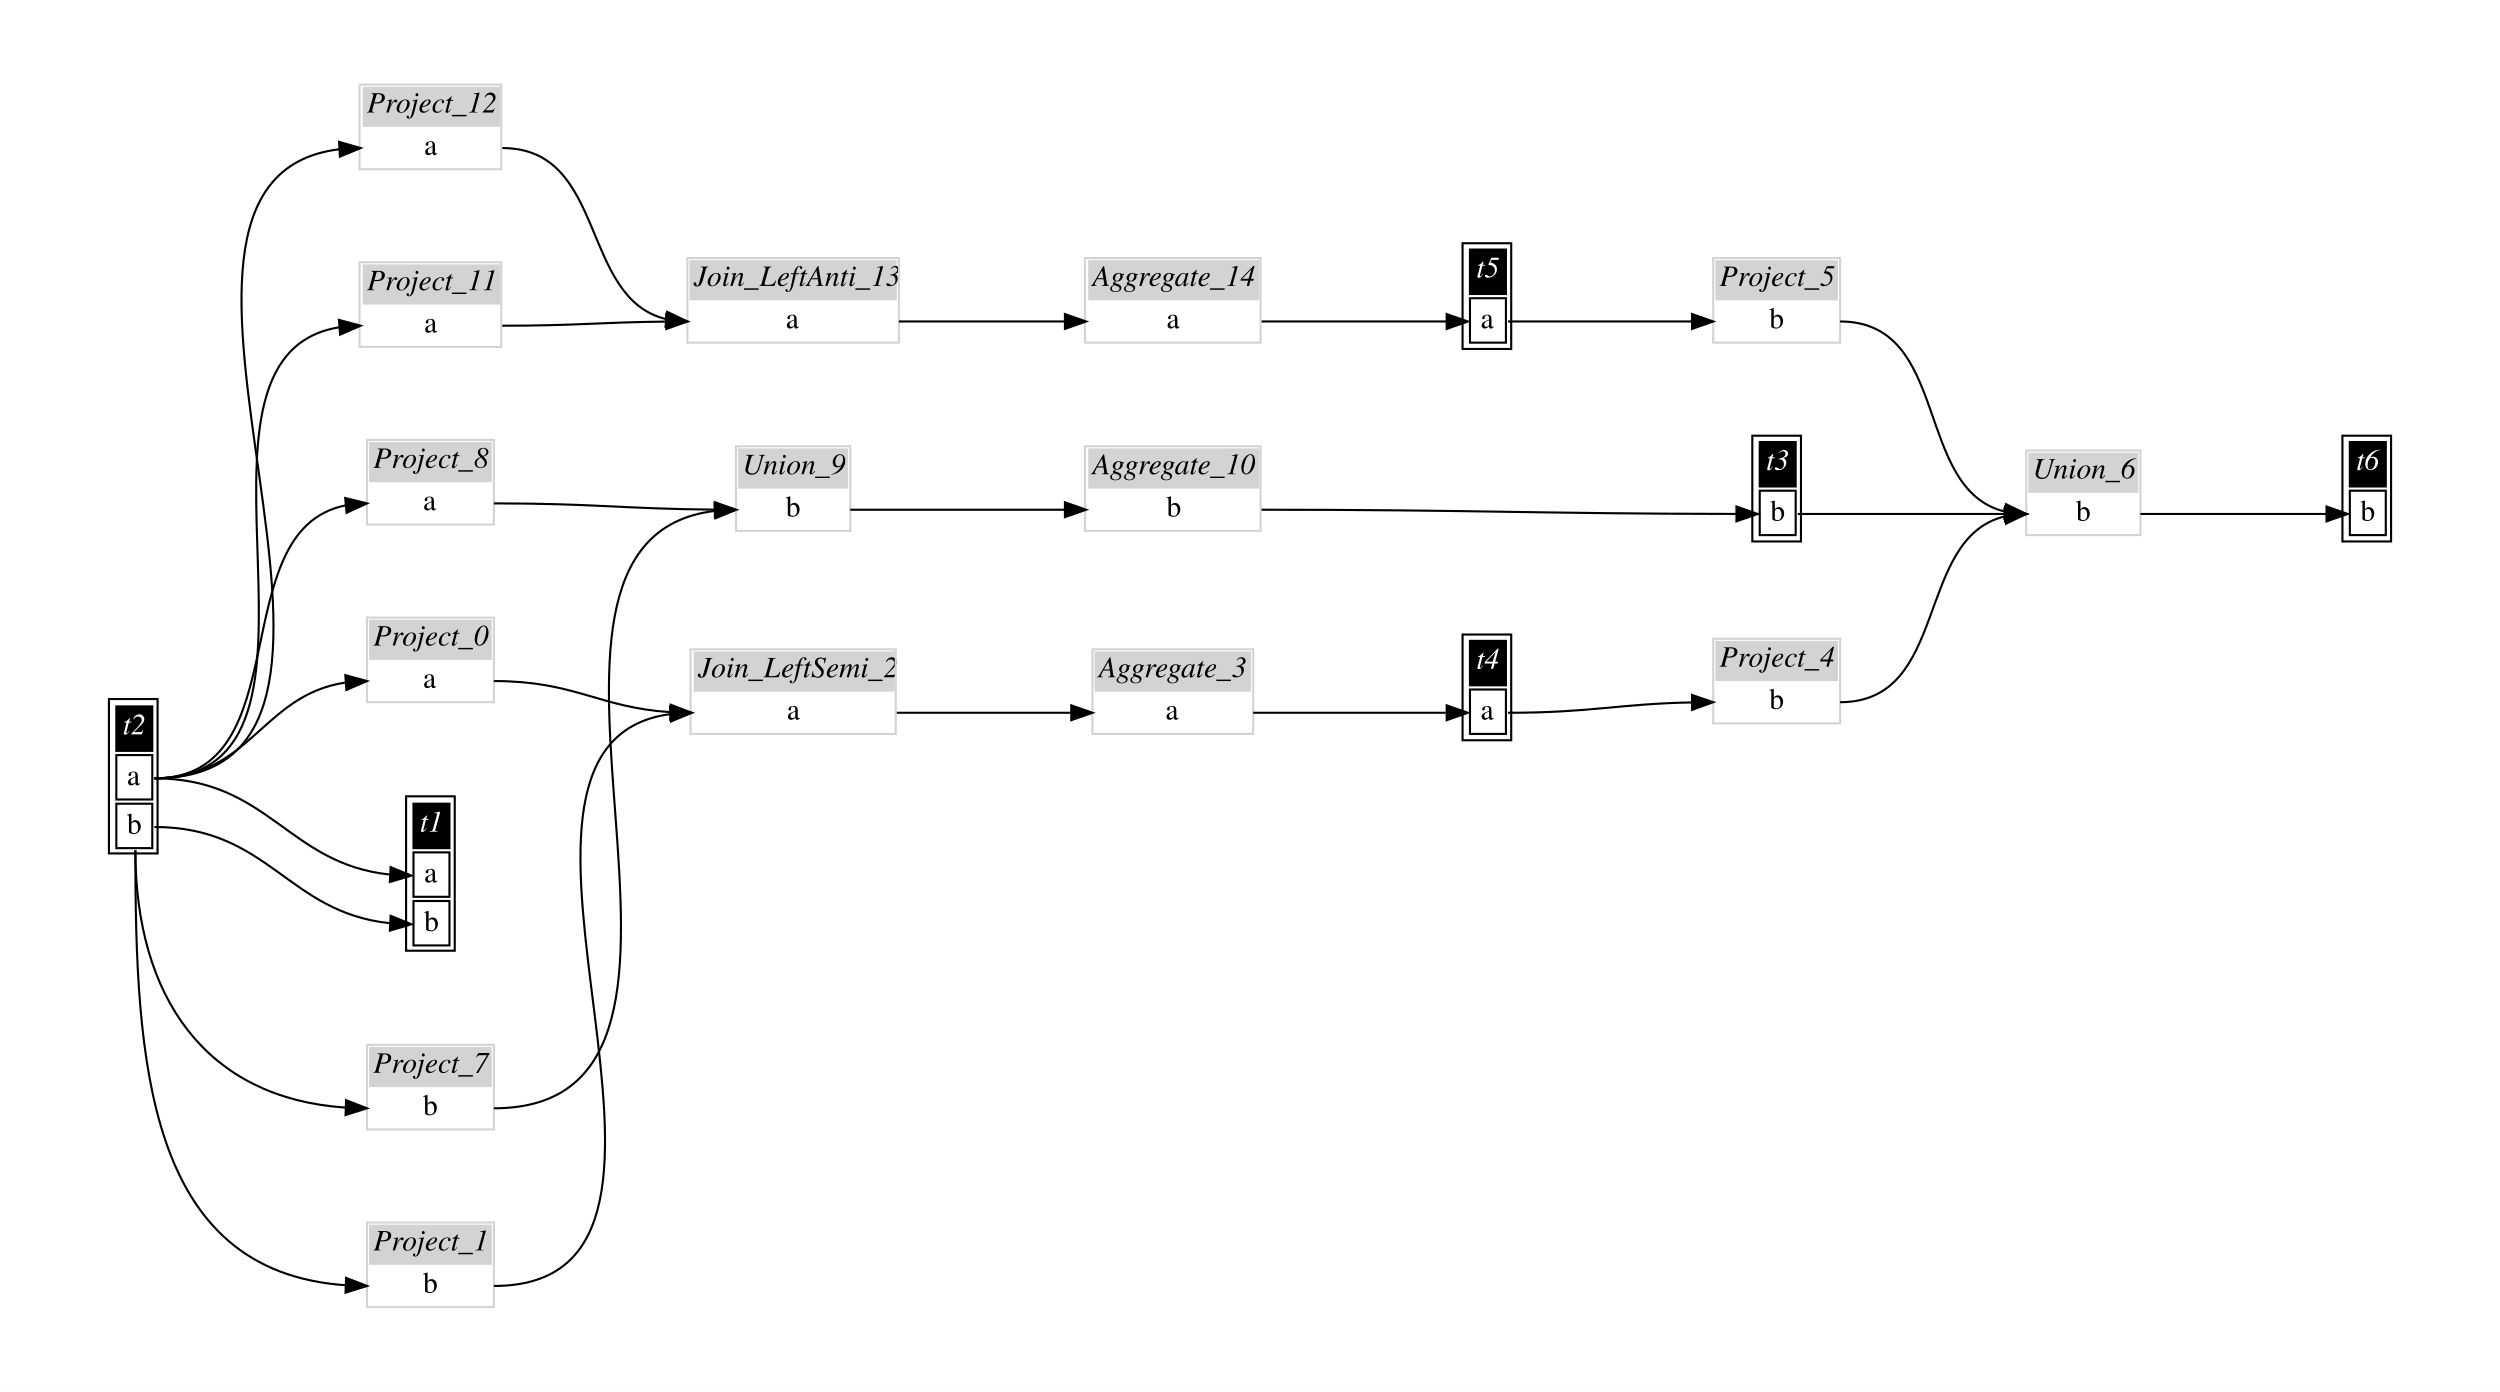
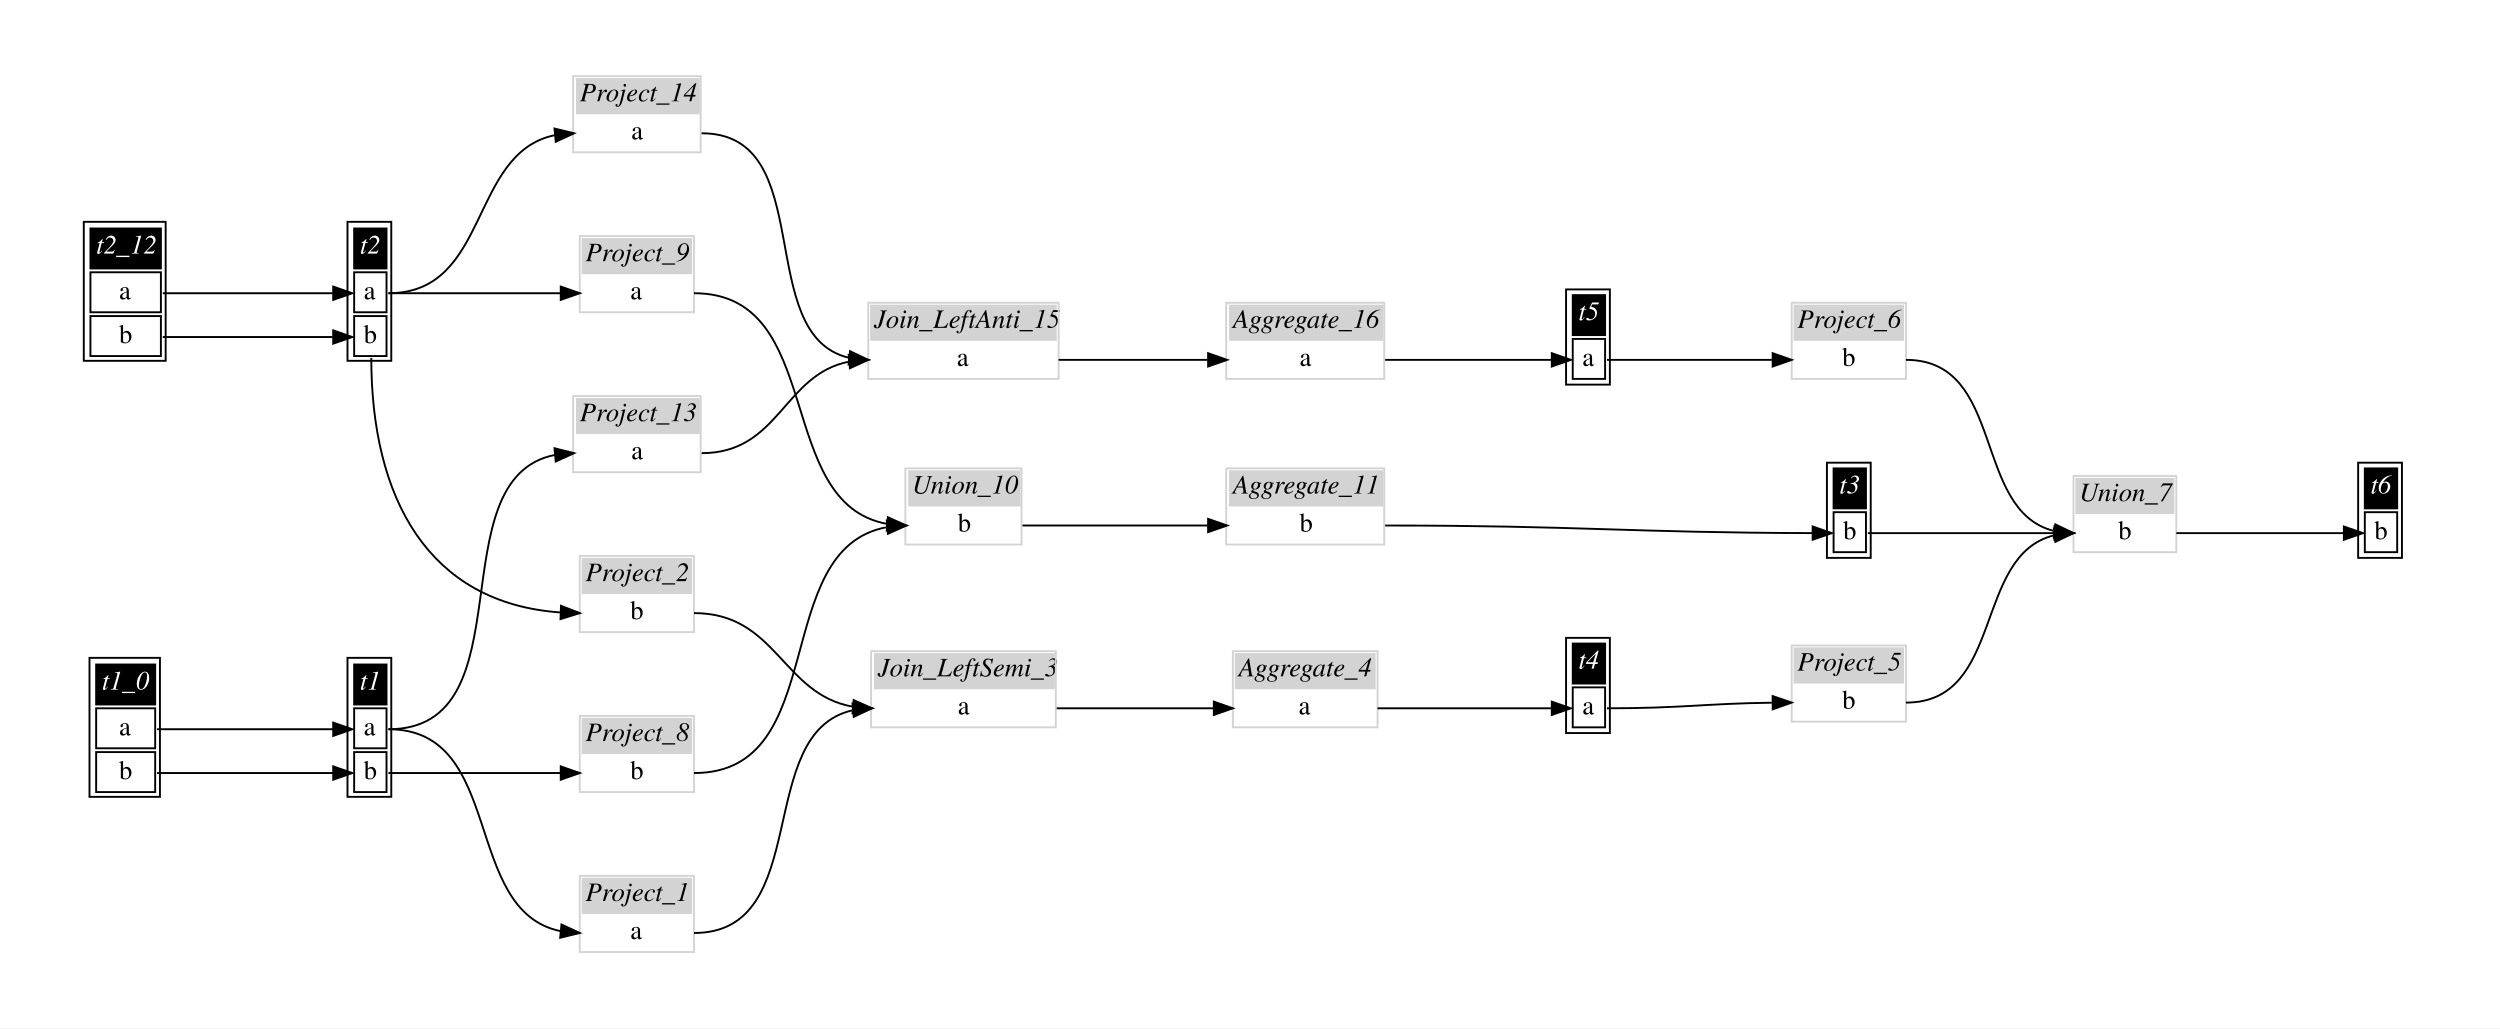
- <svg xmlns="http://www.w3.org/2000/svg" width="1182pt" height="658pt" viewBox="0.00 0.00 1182.00 658.00">
-   <g id="graph0" class="graph" transform="scale(1 1) rotate(0) translate(36 622)">
-     <polygon fill="white" stroke="transparent" points="-36,36 -36,-622 1146,-622 1146,36 -36,36" />
+ <svg xmlns="http://www.w3.org/2000/svg" width="1313pt" height="540pt" viewBox="0.00 0.00 1313.00 540.00">
+   <g id="graph0" class="graph" transform="scale(1 1) rotate(0) translate(36 504)">
+     <polygon fill="white" stroke="transparent" points="-36,36 -36,-504 1277,-504 1277,36 -36,36" />
    <g id="node1" class="node">
-       <polygon fill="lightgray" stroke="transparent" points="478.5,-391 478.5,-410 559.5,-410 559.5,-391 478.5,-391" />
-       <text text-anchor="start" x="480.5" y="-397.8" font-family="Times,serif" font-style="italic" font-size="14.00">Aggregate_10</text>
-       <text text-anchor="start" x="515.5" y="-377.8" font-family="Times,serif" font-size="14.00">b</text>
-       <polygon fill="none" stroke="lightgray" points="477,-371 477,-411 560,-411 560,-371 477,-371" />
+       <polygon fill="lightgray" stroke="transparent" points="609.5,-238 609.5,-257 690.5,-257 690.5,-238 609.5,-238" />
+       <text text-anchor="start" x="611.5" y="-244.8" font-family="Times,serif" font-style="italic" font-size="14.00">Aggregate_11</text>
+       <text text-anchor="start" x="646.5" y="-224.8" font-family="Times,serif" font-size="14.00">b</text>
+       <polygon fill="none" stroke="lightgray" points="608,-218 608,-258 691,-258 691,-218 608,-218" />
+     </g>
+     <g id="node20" class="node">
+       <polygon fill="black" stroke="transparent" points="927,-237 927,-258 944,-258 944,-237 927,-237" />
+       <polygon fill="none" stroke="black" points="927,-237 927,-258 944,-258 944,-237 927,-237" />
+       <text text-anchor="start" x="930" y="-244.8" font-family="Times,serif" font-style="italic" font-size="14.00" fill="white">t3</text>
+       <polygon fill="none" stroke="black" points="927,-214 927,-235 944,-235 944,-214 927,-214" />
+       <text text-anchor="start" x="932" y="-220.8" font-family="Times,serif" font-size="14.00">b</text>
+       <polygon fill="none" stroke="black" points="923.5,-211 923.5,-261 946.5,-261 946.5,-211 923.5,-211" />
+     </g>
+     <g id="edge1" class="edge">
+       <path fill="none" stroke="black" d="M691.5,-228C792.28,-228 819.95,-224.26 915.87,-224.01" />
+       <polygon fill="black" stroke="black" points="916,-227.51 926,-224 916,-220.51 916,-227.51" />
+     </g>
+     <g id="node2" class="node">
+       <polygon fill="lightgray" stroke="transparent" points="609.5,-325 609.5,-344 690.5,-344 690.5,-325 609.5,-325" />
+       <text text-anchor="start" x="611.5" y="-331.8" font-family="Times,serif" font-style="italic" font-size="14.00">Aggregate_16</text>
+       <text text-anchor="start" x="646.5" y="-311.8" font-family="Times,serif" font-size="14.00">a</text>
+       <polygon fill="none" stroke="lightgray" points="608,-305 608,-345 691,-345 691,-305 608,-305" />
+     </g>
+     <g id="node22" class="node">
+       <polygon fill="black" stroke="transparent" points="790,-328 790,-349 807,-349 807,-328 790,-328" />
+       <polygon fill="none" stroke="black" points="790,-328 790,-349 807,-349 807,-328 790,-328" />
+       <text text-anchor="start" x="793" y="-335.8" font-family="Times,serif" font-style="italic" font-size="14.00" fill="white">t5</text>
+       <polygon fill="none" stroke="black" points="790,-305 790,-326 807,-326 807,-305 790,-305" />
+       <text text-anchor="start" x="795" y="-311.8" font-family="Times,serif" font-size="14.00">a</text>
+       <polygon fill="none" stroke="black" points="786.5,-302 786.5,-352 809.5,-352 809.5,-302 786.5,-302" />
+     </g>
+     <g id="edge2" class="edge">
+       <path fill="none" stroke="black" d="M691.5,-315C731.28,-315 743.67,-315 778.96,-315" />
+       <polygon fill="black" stroke="black" points="779,-318.5 789,-315 779,-311.5 779,-318.5" />
+     </g>
+     <g id="node3" class="node">
+       <polygon fill="lightgray" stroke="transparent" points="612.5,-142 612.5,-161 686.5,-161 686.5,-142 612.5,-142" />
+       <text text-anchor="start" x="614.5" y="-148.8" font-family="Times,serif" font-style="italic" font-size="14.00">Aggregate_4</text>
+       <text text-anchor="start" x="646" y="-128.8" font-family="Times,serif" font-size="14.00">a</text>
+       <polygon fill="none" stroke="lightgray" points="611.5,-122 611.5,-162 687.5,-162 687.5,-122 611.5,-122" />
+     </g>
+     <g id="node21" class="node">
+       <polygon fill="black" stroke="transparent" points="790,-145 790,-166 807,-166 807,-145 790,-145" />
+       <polygon fill="none" stroke="black" points="790,-145 790,-166 807,-166 807,-145 790,-145" />
+       <text text-anchor="start" x="793" y="-152.8" font-family="Times,serif" font-style="italic" font-size="14.00" fill="white">t4</text>
+       <polygon fill="none" stroke="black" points="790,-122 790,-143 807,-143 807,-122 790,-122" />
+       <text text-anchor="start" x="795" y="-128.8" font-family="Times,serif" font-size="14.00">a</text>
+       <polygon fill="none" stroke="black" points="786.5,-119 786.5,-169 809.5,-169 809.5,-119 786.5,-119" />
+     </g>
+     <g id="edge3" class="edge">
+       <path fill="none" stroke="black" d="M687.5,-132C728.91,-132 741.81,-132 778.54,-132" />
+       <polygon fill="black" stroke="black" points="779,-135.5 789,-132 779,-128.5 779,-135.5" />
+     </g>
+     <g id="node4" class="node">
+       <polygon fill="lightgray" stroke="transparent" points="421,-325 421,-344 519,-344 519,-325 421,-325" />
+       <text text-anchor="start" x="423" y="-331.8" font-family="Times,serif" font-style="italic" font-size="14.00">Join_LeftAnti_15</text>
+       <text text-anchor="start" x="466.5" y="-311.8" font-family="Times,serif" font-size="14.00">a</text>
+       <polygon fill="none" stroke="lightgray" points="420,-305 420,-345 520,-345 520,-305 420,-305" />
+     </g>
+     <g id="edge4" class="edge">
+       <path fill="none" stroke="black" d="M520,-315C555.65,-315 567.06,-315 598.17,-315" />
+       <polygon fill="black" stroke="black" points="598.5,-318.5 608.5,-315 598.5,-311.5 598.5,-318.5" />
+     </g>
+     <g id="node5" class="node">
+       <polygon fill="lightgray" stroke="transparent" points="423,-142 423,-161 518,-161 518,-142 423,-142" />
+       <text text-anchor="start" x="425" y="-148.8" font-family="Times,serif" font-style="italic" font-size="14.00">Join_LeftSemi_3</text>
+       <text text-anchor="start" x="467" y="-128.8" font-family="Times,serif" font-size="14.00">a</text>
+       <polygon fill="none" stroke="lightgray" points="421.5,-122 421.5,-162 518.5,-162 518.5,-122 421.5,-122" />
+     </g>
+     <g id="edge5" class="edge">
+       <path fill="none" stroke="black" d="M519,-132C556.42,-132 568.29,-132 601.12,-132" />
+       <polygon fill="black" stroke="black" points="601.5,-135.5 611.5,-132 601.5,-128.5 601.5,-135.5" />
+     </g>
+     <g id="node6" class="node">
+       <polygon fill="lightgray" stroke="transparent" points="269.5,-24 269.5,-43 327.5,-43 327.5,-24 269.5,-24" />
+       <text text-anchor="start" x="271.5" y="-30.8" font-family="Times,serif" font-style="italic" font-size="14.00">Project_1</text>
+       <text text-anchor="start" x="295" y="-10.8" font-family="Times,serif" font-size="14.00">a</text>
+       <polygon fill="none" stroke="lightgray" points="268.5,-4 268.5,-44 328.5,-44 328.5,-4 268.5,-4" />
+     </g>
+     <g id="edge6" class="edge">
+       <path fill="none" stroke="black" d="M328.5,-14C391.75,-14 359.18,-119.45 411.95,-130.98" />
+       <polygon fill="black" stroke="black" points="411.7,-134.47 422,-132 412.4,-127.51 411.7,-134.47" />
+     </g>
+     <g id="node7" class="node">
+       <polygon fill="lightgray" stroke="transparent" points="266.5,-276 266.5,-295 331.5,-295 331.5,-276 266.5,-276" />
+       <text text-anchor="start" x="268.5" y="-282.8" font-family="Times,serif" font-style="italic" font-size="14.00">Project_13</text>
+       <text text-anchor="start" x="295.5" y="-262.8" font-family="Times,serif" font-size="14.00">a</text>
+       <polygon fill="none" stroke="lightgray" points="265,-256 265,-296 332,-296 332,-256 265,-256" />
+     </g>
+     <g id="edge7" class="edge">
+       <path fill="none" stroke="black" d="M332.5,-266C373.42,-266 375.39,-307.29 409.91,-314.06" />
+       <polygon fill="black" stroke="black" points="409.72,-317.56 420,-315 410.37,-310.59 409.72,-317.56" />
+     </g>
+     <g id="node8" class="node">
+       <polygon fill="lightgray" stroke="transparent" points="266.5,-444 266.5,-463 331.5,-463 331.5,-444 266.5,-444" />
+       <text text-anchor="start" x="268.5" y="-450.8" font-family="Times,serif" font-style="italic" font-size="14.00">Project_14</text>
+       <text text-anchor="start" x="295.5" y="-430.8" font-family="Times,serif" font-size="14.00">a</text>
+       <polygon fill="none" stroke="lightgray" points="265,-424 265,-464 332,-464 332,-424 265,-424" />
+     </g>
+     <g id="edge8" class="edge">
+       <path fill="none" stroke="black" d="M332.5,-434C394.43,-434 358.96,-328.1 409.86,-316.1" />
+       <polygon fill="black" stroke="black" points="410.44,-319.56 420,-315 409.68,-312.6 410.44,-319.56" />
+     </g>
+     <g id="node9" class="node">
+       <polygon fill="lightgray" stroke="transparent" points="269.5,-192 269.5,-211 327.5,-211 327.5,-192 269.5,-192" />
+       <text text-anchor="start" x="271.5" y="-198.8" font-family="Times,serif" font-style="italic" font-size="14.00">Project_2</text>
+       <text text-anchor="start" x="295" y="-178.8" font-family="Times,serif" font-size="14.00">b</text>
+       <polygon fill="none" stroke="lightgray" points="268.5,-172 268.5,-212 328.5,-212 328.5,-172 268.5,-172" />
+     </g>
+     <g id="edge9" class="edge">
+       <path fill="none" stroke="black" d="M328.5,-182C371.94,-182 374.7,-139.51 411.79,-132.87" />
+       <polygon fill="black" stroke="black" points="412.33,-136.33 422,-132 411.74,-129.36 412.33,-136.33" />
+     </g>
+     <g id="node10" class="node">
+       <polygon fill="lightgray" stroke="transparent" points="906,-145 906,-164 964,-164 964,-145 906,-145" />
+       <text text-anchor="start" x="908" y="-151.8" font-family="Times,serif" font-style="italic" font-size="14.00">Project_5</text>
+       <text text-anchor="start" x="931.5" y="-131.8" font-family="Times,serif" font-size="14.00">b</text>
+       <polygon fill="none" stroke="lightgray" points="905,-125 905,-165 965,-165 965,-125 905,-125" />
+     </g>
+     <g id="node15" class="node">
+       <polygon fill="lightgray" stroke="transparent" points="1054,-234 1054,-253 1106,-253 1106,-234 1054,-234" />
+       <text text-anchor="start" x="1056" y="-240.8" font-family="Times,serif" font-style="italic" font-size="14.00">Union_7</text>
+       <text text-anchor="start" x="1076.5" y="-220.8" font-family="Times,serif" font-size="14.00">b</text>
+       <polygon fill="none" stroke="lightgray" points="1053,-214 1053,-254 1107,-254 1107,-214 1053,-214" />
+     </g>
+     <g id="edge10" class="edge">
+       <path fill="none" stroke="black" d="M965,-135C1016.93,-135 1000.11,-212.57 1042.92,-222.87" />
+       <polygon fill="black" stroke="black" points="1042.67,-226.37 1053,-224 1043.45,-219.41 1042.67,-226.37" />
+     </g>
+     <g id="node11" class="node">
+       <polygon fill="lightgray" stroke="transparent" points="906,-325 906,-344 964,-344 964,-325 906,-325" />
+       <text text-anchor="start" x="908" y="-331.8" font-family="Times,serif" font-style="italic" font-size="14.00">Project_6</text>
+       <text text-anchor="start" x="931.5" y="-311.8" font-family="Times,serif" font-size="14.00">b</text>
+       <polygon fill="none" stroke="lightgray" points="905,-305 905,-345 965,-345 965,-305 905,-305" />
+     </g>
+     <g id="edge11" class="edge">
+       <path fill="none" stroke="black" d="M965,-315C1017.53,-315 999.64,-235.68 1042.81,-225.15" />
+       <polygon fill="black" stroke="black" points="1043.46,-228.6 1053,-224 1042.67,-221.64 1043.46,-228.6" />
+     </g>
+     <g id="node12" class="node">
+       <polygon fill="lightgray" stroke="transparent" points="269.5,-108 269.5,-127 327.5,-127 327.5,-108 269.5,-108" />
+       <text text-anchor="start" x="271.5" y="-114.8" font-family="Times,serif" font-style="italic" font-size="14.00">Project_8</text>
+       <text text-anchor="start" x="295" y="-94.8" font-family="Times,serif" font-size="14.00">b</text>
+       <polygon fill="none" stroke="lightgray" points="268.5,-88 268.5,-128 328.5,-128 328.5,-88 268.5,-88" />
+     </g>
+     <g id="node14" class="node">
+       <polygon fill="lightgray" stroke="transparent" points="441,-238 441,-257 500,-257 500,-238 441,-238" />
+       <text text-anchor="start" x="443" y="-244.8" font-family="Times,serif" font-style="italic" font-size="14.00">Union_10</text>
+       <text text-anchor="start" x="467" y="-224.8" font-family="Times,serif" font-size="14.00">b</text>
+       <polygon fill="none" stroke="lightgray" points="439.5,-218 439.5,-258 500.5,-258 500.5,-218 439.5,-218" />
+     </g>
+     <g id="edge12" class="edge">
+       <path fill="none" stroke="black" d="M328.5,-98C400.9,-98 367.58,-215.61 429.66,-227.1" />
+       <polygon fill="black" stroke="black" points="429.73,-230.62 440,-228 430.34,-223.65 429.73,-230.62" />
+     </g>
+     <g id="node13" class="node">
+       <polygon fill="lightgray" stroke="transparent" points="269.5,-360 269.5,-379 327.5,-379 327.5,-360 269.5,-360" />
+       <text text-anchor="start" x="271.5" y="-366.8" font-family="Times,serif" font-style="italic" font-size="14.00">Project_9</text>
+       <text text-anchor="start" x="295" y="-346.8" font-family="Times,serif" font-size="14.00">a</text>
+       <polygon fill="none" stroke="lightgray" points="268.5,-340 268.5,-380 328.5,-380 328.5,-340 268.5,-340" />
+     </g>
+     <g id="edge13" class="edge">
+       <path fill="none" stroke="black" d="M328.5,-350C398.37,-350 369.74,-239.62 429.99,-228.84" />
+       <polygon fill="black" stroke="black" points="430.33,-232.33 440,-228 429.74,-225.35 430.33,-232.33" />
+     </g>
+     <g id="edge14" class="edge">
+       <path fill="none" stroke="black" d="M501,-228C545.23,-228 558.75,-228 598.42,-228" />
+       <polygon fill="black" stroke="black" points="598.5,-231.5 608.5,-228 598.5,-224.5 598.5,-231.5" />
+     </g>
+     <g id="node23" class="node">
+       <polygon fill="black" stroke="transparent" points="1206,-237 1206,-258 1223,-258 1223,-237 1206,-237" />
+       <polygon fill="none" stroke="black" points="1206,-237 1206,-258 1223,-258 1223,-237 1206,-237" />
+       <text text-anchor="start" x="1209" y="-244.8" font-family="Times,serif" font-style="italic" font-size="14.00" fill="white">t6</text>
+       <polygon fill="none" stroke="black" points="1206,-214 1206,-235 1223,-235 1223,-214 1206,-214" />
+       <text text-anchor="start" x="1211" y="-220.8" font-family="Times,serif" font-size="14.00">b</text>
+       <polygon fill="none" stroke="black" points="1202.5,-211 1202.5,-261 1225.5,-261 1225.5,-211 1202.5,-211" />
+     </g>
+     <g id="edge15" class="edge">
+       <path fill="none" stroke="black" d="M1107,-224C1146.98,-224 1159.44,-224 1194.9,-224" />
+       <polygon fill="black" stroke="black" points="1195,-227.5 1205,-224 1195,-220.5 1195,-227.5" />
+     </g>
+     <g id="node16" class="node">
+       <polygon fill="black" stroke="transparent" points="150,-134 150,-155 167,-155 167,-134 150,-134" />
+       <polygon fill="none" stroke="black" points="150,-134 150,-155 167,-155 167,-134 150,-134" />
+       <text text-anchor="start" x="153" y="-141.8" font-family="Times,serif" font-style="italic" font-size="14.00" fill="white">t1</text>
+       <polygon fill="none" stroke="black" points="150,-111 150,-132 167,-132 167,-111 150,-111" />
+       <text text-anchor="start" x="155" y="-117.8" font-family="Times,serif" font-size="14.00">a</text>
+       <polygon fill="none" stroke="black" points="150,-88 150,-109 167,-109 167,-88 150,-88" />
+       <text text-anchor="start" x="155" y="-94.8" font-family="Times,serif" font-size="14.00">b</text>
+       <polygon fill="none" stroke="black" points="146.5,-85.5 146.5,-158.5 169.5,-158.5 169.5,-85.5 146.5,-85.5" />
+     </g>
+     <g id="edge16" class="edge">
+       <path fill="none" stroke="black" d="M168,-121C229.55,-121 206.35,-25.78 258.3,-14.99" />
+       <polygon fill="black" stroke="black" points="258.89,-18.45 268.5,-14 258.21,-11.48 258.89,-18.45" />
+     </g>
+     <g id="edge17" class="edge">
+       <path fill="none" stroke="black" d="M168,-121C242.02,-121 192.96,-252.72 255.44,-265.07" />
+       <polygon fill="black" stroke="black" points="255.22,-268.57 265.5,-266 255.86,-261.6 255.22,-268.57" />
+     </g>
+     <g id="edge18" class="edge">
+       <path fill="none" stroke="black" d="M168,-98C209,-98 221.78,-98 258.15,-98" />
+       <polygon fill="black" stroke="black" points="258.5,-101.5 268.5,-98 258.5,-94.5 258.5,-101.5" />
+     </g>
+     <g id="node17" class="node">
+       <polygon fill="black" stroke="transparent" points="14.5,-134 14.5,-155 45.5,-155 45.5,-134 14.5,-134" />
+       <polygon fill="none" stroke="black" points="14.5,-134 14.5,-155 45.5,-155 45.5,-134 14.5,-134" />
+       <text text-anchor="start" x="17.5" y="-141.8" font-family="Times,serif" font-style="italic" font-size="14.00" fill="white">t1_0</text>
+       <polygon fill="none" stroke="black" points="14.5,-111 14.5,-132 45.5,-132 45.5,-111 14.5,-111" />
+       <text text-anchor="start" x="26.5" y="-117.8" font-family="Times,serif" font-size="14.00">a</text>
+       <polygon fill="none" stroke="black" points="14.5,-88 14.5,-109 45.5,-109 45.5,-88 14.5,-88" />
+       <text text-anchor="start" x="26.5" y="-94.8" font-family="Times,serif" font-size="14.00">b</text>
+       <polygon fill="none" stroke="black" points="11,-85.5 11,-158.5 48,-158.5 48,-85.5 11,-85.5" />
+     </g>
+     <g id="edge19" class="edge">
+       <path fill="none" stroke="black" d="M46.5,-121C88.5,-121 101.46,-121 138.92,-121" />
+       <polygon fill="black" stroke="black" points="139,-124.5 149,-121 139,-117.5 139,-124.5" />
+     </g>
+     <g id="edge20" class="edge">
+       <path fill="none" stroke="black" d="M46.5,-98C88.5,-98 101.46,-98 138.92,-98" />
+       <polygon fill="black" stroke="black" points="139,-101.5 149,-98 139,-94.5 139,-101.5" />
    </g>
    <g id="node18" class="node">
-       <polygon fill="black" stroke="transparent" points="796,-392 796,-413 813,-413 813,-392 796,-392" />
-       <polygon fill="none" stroke="black" points="796,-392 796,-413 813,-413 813,-392 796,-392" />
-       <text text-anchor="start" x="799" y="-399.8" font-family="Times,serif" font-style="italic" font-size="14.00" fill="white">t3</text>
-       <polygon fill="none" stroke="black" points="796,-369 796,-390 813,-390 813,-369 796,-369" />
-       <text text-anchor="start" x="801" y="-375.8" font-family="Times,serif" font-size="14.00">b</text>
-       <polygon fill="none" stroke="black" points="792.5,-366 792.5,-416 815.5,-416 815.5,-366 792.5,-366" />
-     </g>
-     <g id="edge1" class="edge">
-       <path fill="none" stroke="black" d="M560.5,-381C661.27,-381 688.96,-379.13 784.87,-379.01" />
-       <polygon fill="black" stroke="black" points="785,-382.51 795,-379 785,-375.51 785,-382.51" />
-     </g>
-     <g id="node2" class="node">
-       <polygon fill="lightgray" stroke="transparent" points="478.5,-480 478.5,-499 559.5,-499 559.5,-480 478.5,-480" />
-       <text text-anchor="start" x="480.5" y="-486.8" font-family="Times,serif" font-style="italic" font-size="14.00">Aggregate_14</text>
-       <text text-anchor="start" x="515.5" y="-466.8" font-family="Times,serif" font-size="14.00">a</text>
-       <polygon fill="none" stroke="lightgray" points="477,-460 477,-500 560,-500 560,-460 477,-460" />
-     </g>
-     <g id="node20" class="node">
-       <polygon fill="black" stroke="transparent" points="659,-483 659,-504 676,-504 676,-483 659,-483" />
-       <polygon fill="none" stroke="black" points="659,-483 659,-504 676,-504 676,-483 659,-483" />
-       <text text-anchor="start" x="662" y="-490.8" font-family="Times,serif" font-style="italic" font-size="14.00" fill="white">t5</text>
-       <polygon fill="none" stroke="black" points="659,-460 659,-481 676,-481 676,-460 659,-460" />
-       <text text-anchor="start" x="664" y="-466.8" font-family="Times,serif" font-size="14.00">a</text>
-       <polygon fill="none" stroke="black" points="655.5,-457 655.5,-507 678.5,-507 678.5,-457 655.5,-457" />
-     </g>
-     <g id="edge2" class="edge">
-       <path fill="none" stroke="black" d="M560.5,-470C600.28,-470 612.67,-470 647.96,-470" />
-       <polygon fill="black" stroke="black" points="648,-473.5 658,-470 648,-466.5 648,-473.5" />
-     </g>
-     <g id="node3" class="node">
-       <polygon fill="lightgray" stroke="transparent" points="481.5,-295 481.5,-314 555.5,-314 555.5,-295 481.5,-295" />
-       <text text-anchor="start" x="483.5" y="-301.8" font-family="Times,serif" font-style="italic" font-size="14.00">Aggregate_3</text>
-       <text text-anchor="start" x="515" y="-281.8" font-family="Times,serif" font-size="14.00">a</text>
-       <polygon fill="none" stroke="lightgray" points="480.5,-275 480.5,-315 556.5,-315 556.5,-275 480.5,-275" />
+       <polygon fill="black" stroke="transparent" points="150,-363 150,-384 167,-384 167,-363 150,-363" />
+       <polygon fill="none" stroke="black" points="150,-363 150,-384 167,-384 167,-363 150,-363" />
+       <text text-anchor="start" x="153" y="-370.8" font-family="Times,serif" font-style="italic" font-size="14.00" fill="white">t2</text>
+       <polygon fill="none" stroke="black" points="150,-340 150,-361 167,-361 167,-340 150,-340" />
+       <text text-anchor="start" x="155" y="-346.8" font-family="Times,serif" font-size="14.00">a</text>
+       <polygon fill="none" stroke="black" points="150,-317 150,-338 167,-338 167,-317 150,-317" />
+       <text text-anchor="start" x="155" y="-323.8" font-family="Times,serif" font-size="14.00">b</text>
+       <polygon fill="none" stroke="black" points="146.5,-314.5 146.5,-387.5 169.5,-387.5 169.5,-314.5 146.5,-314.5" />
+     </g>
+     <g id="edge21" class="edge">
+       <path fill="none" stroke="black" d="M168,-350C221.51,-350 210.17,-423.52 255.32,-433" />
+       <polygon fill="black" stroke="black" points="255.21,-436.5 265.5,-434 255.89,-429.54 255.21,-436.5" />
+     </g>
+     <g id="edge23" class="edge">
+       <path fill="none" stroke="black" d="M159,-316C159,-242.54 188.73,-187.17 258.4,-182.34" />
+       <polygon fill="black" stroke="black" points="258.62,-185.84 268.5,-182 258.39,-178.84 258.62,-185.84" />
+     </g>
+     <g id="edge22" class="edge">
+       <path fill="none" stroke="black" d="M168,-350C209,-350 221.78,-350 258.15,-350" />
+       <polygon fill="black" stroke="black" points="258.5,-353.5 268.5,-350 258.5,-346.5 258.5,-353.5" />
    </g>
    <g id="node19" class="node">
-       <polygon fill="black" stroke="transparent" points="659,-298 659,-319 676,-319 676,-298 659,-298" />
-       <polygon fill="none" stroke="black" points="659,-298 659,-319 676,-319 676,-298 659,-298" />
-       <text text-anchor="start" x="662" y="-305.8" font-family="Times,serif" font-style="italic" font-size="14.00" fill="white">t4</text>
-       <polygon fill="none" stroke="black" points="659,-275 659,-296 676,-296 676,-275 659,-275" />
-       <text text-anchor="start" x="664" y="-281.8" font-family="Times,serif" font-size="14.00">a</text>
-       <polygon fill="none" stroke="black" points="655.5,-272 655.5,-322 678.5,-322 678.5,-272 655.5,-272" />
-     </g>
-     <g id="edge3" class="edge">
-       <path fill="none" stroke="black" d="M556.5,-285C597.91,-285 610.81,-285 647.54,-285" />
-       <polygon fill="black" stroke="black" points="648,-288.5 658,-285 648,-281.5 648,-288.5" />
-     </g>
-     <g id="node4" class="node">
-       <polygon fill="lightgray" stroke="transparent" points="290,-480 290,-499 388,-499 388,-480 290,-480" />
-       <text text-anchor="start" x="292" y="-486.8" font-family="Times,serif" font-style="italic" font-size="14.00">Join_LeftAnti_13</text>
-       <text text-anchor="start" x="335.5" y="-466.8" font-family="Times,serif" font-size="14.00">a</text>
-       <polygon fill="none" stroke="lightgray" points="289,-460 289,-500 389,-500 389,-460 289,-460" />
-     </g>
-     <g id="edge4" class="edge">
-       <path fill="none" stroke="black" d="M389,-470C424.65,-470 436.06,-470 467.17,-470" />
-       <polygon fill="black" stroke="black" points="467.5,-473.5 477.5,-470 467.5,-466.5 467.5,-473.5" />
-     </g>
-     <g id="node5" class="node">
-       <polygon fill="lightgray" stroke="transparent" points="292,-295 292,-314 387,-314 387,-295 292,-295" />
-       <text text-anchor="start" x="294" y="-301.8" font-family="Times,serif" font-style="italic" font-size="14.00">Join_LeftSemi_2</text>
-       <text text-anchor="start" x="336" y="-281.8" font-family="Times,serif" font-size="14.00">a</text>
-       <polygon fill="none" stroke="lightgray" points="290.5,-275 290.5,-315 387.5,-315 387.5,-275 290.5,-275" />
-     </g>
-     <g id="edge5" class="edge">
-       <path fill="none" stroke="black" d="M388,-285C425.42,-285 437.29,-285 470.12,-285" />
-       <polygon fill="black" stroke="black" points="470.5,-288.5 480.5,-285 470.5,-281.5 470.5,-288.5" />
-     </g>
-     <g id="node6" class="node">
-       <polygon fill="lightgray" stroke="transparent" points="138.5,-310 138.5,-329 196.5,-329 196.5,-310 138.5,-310" />
-       <text text-anchor="start" x="140.5" y="-316.8" font-family="Times,serif" font-style="italic" font-size="14.00">Project_0</text>
-       <text text-anchor="start" x="164" y="-296.8" font-family="Times,serif" font-size="14.00">a</text>
-       <polygon fill="none" stroke="lightgray" points="137.5,-290 137.5,-330 197.5,-330 197.5,-290 137.5,-290" />
-     </g>
-     <g id="edge6" class="edge">
-       <path fill="none" stroke="black" d="M197.5,-300C235.97,-300 247.07,-287.47 280.83,-285.31" />
-       <polygon fill="black" stroke="black" points="281.11,-288.81 291,-285 280.9,-281.81 281.11,-288.81" />
-     </g>
-     <g id="node7" class="node">
-       <polygon fill="lightgray" stroke="transparent" points="138.5,-24 138.5,-43 196.5,-43 196.5,-24 138.5,-24" />
-       <text text-anchor="start" x="140.5" y="-30.8" font-family="Times,serif" font-style="italic" font-size="14.00">Project_1</text>
-       <text text-anchor="start" x="164" y="-10.8" font-family="Times,serif" font-size="14.00">b</text>
-       <polygon fill="none" stroke="lightgray" points="137.5,-4 137.5,-44 197.5,-44 197.5,-4 137.5,-4" />
-     </g>
-     <g id="edge7" class="edge">
-       <path fill="none" stroke="black" d="M197.5,-14C321.3,-14 172.49,-269.87 280.86,-284.36" />
-       <polygon fill="black" stroke="black" points="280.8,-287.86 291,-285 281.24,-280.88 280.8,-287.86" />
-     </g>
-     <g id="node8" class="node">
-       <polygon fill="lightgray" stroke="transparent" points="135.5,-478 135.5,-497 200.5,-497 200.5,-478 135.5,-478" />
-       <text text-anchor="start" x="137.5" y="-484.8" font-family="Times,serif" font-style="italic" font-size="14.00">Project_11</text>
-       <text text-anchor="start" x="164.5" y="-464.8" font-family="Times,serif" font-size="14.00">a</text>
-       <polygon fill="none" stroke="lightgray" points="134,-458 134,-498 201,-498 201,-458 134,-458" />
-     </g>
-     <g id="edge8" class="edge">
-       <path fill="none" stroke="black" d="M201.5,-468C236.75,-468 248.03,-469.64 278.78,-469.95" />
-       <polygon fill="black" stroke="black" points="278.98,-473.45 289,-470 279.02,-466.45 278.98,-473.45" />
-     </g>
-     <g id="node9" class="node">
-       <polygon fill="lightgray" stroke="transparent" points="135.5,-562 135.5,-581 200.5,-581 200.5,-562 135.5,-562" />
-       <text text-anchor="start" x="137.5" y="-568.8" font-family="Times,serif" font-style="italic" font-size="14.00">Project_12</text>
-       <text text-anchor="start" x="164.5" y="-548.8" font-family="Times,serif" font-size="14.00">a</text>
-       <polygon fill="none" stroke="lightgray" points="134,-542 134,-582 201,-582 201,-542 134,-542" />
-     </g>
-     <g id="edge9" class="edge">
-       <path fill="none" stroke="black" d="M201.5,-552C251.15,-552 237.98,-480.83 279.04,-471.1" />
-       <polygon fill="black" stroke="black" points="279.44,-474.57 289,-470 278.68,-467.62 279.44,-474.57" />
-     </g>
-     <g id="node10" class="node">
-       <polygon fill="lightgray" stroke="transparent" points="775,-300 775,-319 833,-319 833,-300 775,-300" />
-       <text text-anchor="start" x="777" y="-306.8" font-family="Times,serif" font-style="italic" font-size="14.00">Project_4</text>
-       <text text-anchor="start" x="800.5" y="-286.8" font-family="Times,serif" font-size="14.00">b</text>
-       <polygon fill="none" stroke="lightgray" points="774,-280 774,-320 834,-320 834,-280 774,-280" />
-     </g>
-     <g id="node14" class="node">
-       <polygon fill="lightgray" stroke="transparent" points="923,-389 923,-408 975,-408 975,-389 923,-389" />
-       <text text-anchor="start" x="925" y="-395.8" font-family="Times,serif" font-style="italic" font-size="14.00">Union_6</text>
-       <text text-anchor="start" x="945.5" y="-375.8" font-family="Times,serif" font-size="14.00">b</text>
-       <polygon fill="none" stroke="lightgray" points="922,-369 922,-409 976,-409 976,-369 922,-369" />
-     </g>
-     <g id="edge10" class="edge">
-       <path fill="none" stroke="black" d="M834,-290C885.93,-290 869.11,-367.57 911.92,-377.87" />
-       <polygon fill="black" stroke="black" points="911.67,-381.37 922,-379 912.45,-374.41 911.67,-381.37" />
-     </g>
-     <g id="node11" class="node">
-       <polygon fill="lightgray" stroke="transparent" points="775,-480 775,-499 833,-499 833,-480 775,-480" />
-       <text text-anchor="start" x="777" y="-486.8" font-family="Times,serif" font-style="italic" font-size="14.00">Project_5</text>
-       <text text-anchor="start" x="800.5" y="-466.8" font-family="Times,serif" font-size="14.00">b</text>
-       <polygon fill="none" stroke="lightgray" points="774,-460 774,-500 834,-500 834,-460 774,-460" />
-     </g>
-     <g id="edge11" class="edge">
-       <path fill="none" stroke="black" d="M834,-470C886.53,-470 868.64,-390.68 911.81,-380.15" />
-       <polygon fill="black" stroke="black" points="912.46,-383.6 922,-379 911.67,-376.64 912.46,-383.6" />
-     </g>
-     <g id="node12" class="node">
-       <polygon fill="lightgray" stroke="transparent" points="138.5,-108 138.5,-127 196.5,-127 196.5,-108 138.5,-108" />
-       <text text-anchor="start" x="140.5" y="-114.8" font-family="Times,serif" font-style="italic" font-size="14.00">Project_7</text>
-       <text text-anchor="start" x="164" y="-94.8" font-family="Times,serif" font-size="14.00">b</text>
-       <polygon fill="none" stroke="lightgray" points="137.5,-88 137.5,-128 197.5,-128 197.5,-88 137.5,-88" />
-     </g>
-     <g id="node15" class="node">
-       <polygon fill="lightgray" stroke="transparent" points="313,-391 313,-410 365,-410 365,-391 313,-391" />
-       <text text-anchor="start" x="315" y="-397.8" font-family="Times,serif" font-style="italic" font-size="14.00">Union_9</text>
-       <text text-anchor="start" x="335.5" y="-377.8" font-family="Times,serif" font-size="14.00">b</text>
-       <polygon fill="none" stroke="lightgray" points="312,-371 312,-411 366,-411 366,-371 312,-371" />
-     </g>
-     <g id="edge12" class="edge">
-       <path fill="none" stroke="black" d="M197.5,-98C329.6,-98 184.39,-366.27 301.87,-380.42" />
-       <polygon fill="black" stroke="black" points="301.82,-383.92 312,-381 302.22,-376.93 301.82,-383.92" />
-     </g>
-     <g id="node13" class="node">
-       <polygon fill="lightgray" stroke="transparent" points="138.5,-394 138.5,-413 196.5,-413 196.5,-394 138.5,-394" />
-       <text text-anchor="start" x="140.5" y="-400.8" font-family="Times,serif" font-style="italic" font-size="14.00">Project_8</text>
-       <text text-anchor="start" x="164" y="-380.8" font-family="Times,serif" font-size="14.00">a</text>
-       <polygon fill="none" stroke="lightgray" points="137.5,-374 137.5,-414 197.5,-414 197.5,-374 137.5,-374" />
-     </g>
-     <g id="edge13" class="edge">
-       <path fill="none" stroke="black" d="M197.5,-384C244.83,-384 259.12,-381.41 301.8,-381.04" />
-       <polygon fill="black" stroke="black" points="302.01,-384.54 312,-381 301.99,-377.54 302.01,-384.54" />
-     </g>
-     <g id="node21" class="node">
-       <polygon fill="black" stroke="transparent" points="1075,-392 1075,-413 1092,-413 1092,-392 1075,-392" />
-       <polygon fill="none" stroke="black" points="1075,-392 1075,-413 1092,-413 1092,-392 1075,-392" />
-       <text text-anchor="start" x="1078" y="-399.8" font-family="Times,serif" font-style="italic" font-size="14.00" fill="white">t6</text>
-       <polygon fill="none" stroke="black" points="1075,-369 1075,-390 1092,-390 1092,-369 1075,-369" />
-       <text text-anchor="start" x="1080" y="-375.8" font-family="Times,serif" font-size="14.00">b</text>
-       <polygon fill="none" stroke="black" points="1071.5,-366 1071.5,-416 1094.5,-416 1094.5,-366 1071.5,-366" />
-     </g>
-     <g id="edge14" class="edge">
-       <path fill="none" stroke="black" d="M976,-379C1015.98,-379 1028.44,-379 1063.9,-379" />
-       <polygon fill="black" stroke="black" points="1064,-382.5 1074,-379 1064,-375.5 1064,-382.5" />
-     </g>
-     <g id="edge15" class="edge">
-       <path fill="none" stroke="black" d="M366,-381C411.97,-381 425.96,-381 467.31,-381" />
-       <polygon fill="black" stroke="black" points="467.5,-384.5 477.5,-381 467.5,-377.5 467.5,-384.5" />
-     </g>
-     <g id="node16" class="node">
-       <polygon fill="black" stroke="transparent" points="159.5,-221 159.5,-242 176.5,-242 176.5,-221 159.5,-221" />
-       <polygon fill="none" stroke="black" points="159.5,-221 159.5,-242 176.5,-242 176.5,-221 159.5,-221" />
-       <text text-anchor="start" x="162.5" y="-228.8" font-family="Times,serif" font-style="italic" font-size="14.00" fill="white">t1</text>
-       <polygon fill="none" stroke="black" points="159.5,-198 159.5,-219 176.5,-219 176.5,-198 159.5,-198" />
-       <text text-anchor="start" x="164.5" y="-204.8" font-family="Times,serif" font-size="14.00">a</text>
-       <polygon fill="none" stroke="black" points="159.5,-175 159.5,-196 176.5,-196 176.5,-175 159.5,-175" />
-       <text text-anchor="start" x="164.5" y="-181.8" font-family="Times,serif" font-size="14.00">b</text>
-       <polygon fill="none" stroke="black" points="156,-172.5 156,-245.5 179,-245.5 179,-172.5 156,-172.5" />
-     </g>
-     <g id="node17" class="node">
-       <polygon fill="black" stroke="transparent" points="19,-267 19,-288 36,-288 36,-267 19,-267" />
-       <polygon fill="none" stroke="black" points="19,-267 19,-288 36,-288 36,-267 19,-267" />
-       <text text-anchor="start" x="22" y="-274.8" font-family="Times,serif" font-style="italic" font-size="14.00" fill="white">t2</text>
-       <polygon fill="none" stroke="black" points="19,-244 19,-265 36,-265 36,-244 19,-244" />
-       <text text-anchor="start" x="24" y="-250.8" font-family="Times,serif" font-size="14.00">a</text>
-       <polygon fill="none" stroke="black" points="19,-221 19,-242 36,-242 36,-221 19,-221" />
-       <text text-anchor="start" x="24" y="-227.8" font-family="Times,serif" font-size="14.00">b</text>
-       <polygon fill="none" stroke="black" points="15.5,-218.5 15.5,-291.5 38.5,-291.5 38.5,-218.5 15.5,-218.5" />
-     </g>
-     <g id="edge16" class="edge">
-       <path fill="none" stroke="black" d="M37,-254C82.48,-254 87.78,-293.43 127.3,-299.28" />
-       <polygon fill="black" stroke="black" points="127.28,-302.78 137.5,-300 127.77,-295.8 127.28,-302.78" />
-     </g>
-     <g id="edge21" class="edge">
-       <path fill="none" stroke="black" d="M28,-220C28,-119.76 33.43,-20.8 127.49,-14.33" />
-       <polygon fill="black" stroke="black" points="127.62,-17.83 137.5,-14 127.39,-10.84 127.62,-17.83" />
-     </g>
-     <g id="edge17" class="edge">
-       <path fill="none" stroke="black" d="M37,-254C137.95,-254 37.35,-453.62 124.52,-467.27" />
-       <polygon fill="black" stroke="black" points="124.27,-470.76 134.5,-468 124.78,-463.78 124.27,-470.76" />
-     </g>
-     <g id="edge18" class="edge">
-       <path fill="none" stroke="black" d="M37,-254C172.81,-254 4.14,-537.06 124.49,-551.43" />
-       <polygon fill="black" stroke="black" points="124.32,-554.93 134.5,-552 124.71,-547.94 124.32,-554.93" />
-     </g>
-     <g id="edge22" class="edge">
-       <path fill="none" stroke="black" d="M28,-220C28,-150.56 61.29,-102.66 127.49,-98.32" />
-       <polygon fill="black" stroke="black" points="127.62,-101.82 137.5,-98 127.39,-94.82 127.62,-101.82" />
-     </g>
-     <g id="edge19" class="edge">
-       <path fill="none" stroke="black" d="M37,-254C106.32,-254 68.79,-371.13 127.26,-383.03" />
-       <polygon fill="black" stroke="black" points="127.21,-386.54 137.5,-384 127.88,-379.57 127.21,-386.54" />
-     </g>
-     <g id="edge20" class="edge">
-       <path fill="none" stroke="black" d="M37,-254C91.13,-254 99.81,-213.57 148.25,-208.52" />
-       <polygon fill="black" stroke="black" points="148.69,-212 158.5,-208 148.34,-205.01 148.69,-212" />
-     </g>
-     <g id="edge23" class="edge">
-       <path fill="none" stroke="black" d="M37,-231C91.13,-231 99.81,-190.57 148.25,-185.52" />
-       <polygon fill="black" stroke="black" points="148.69,-189 158.5,-185 148.34,-182.01 148.69,-189" />
+       <polygon fill="black" stroke="transparent" points="11.5,-363 11.5,-384 48.5,-384 48.5,-363 11.5,-363" />
+       <polygon fill="none" stroke="black" points="11.5,-363 11.5,-384 48.5,-384 48.5,-363 11.5,-363" />
+       <text text-anchor="start" x="14.5" y="-370.8" font-family="Times,serif" font-style="italic" font-size="14.00" fill="white">t2_12</text>
+       <polygon fill="none" stroke="black" points="11.5,-340 11.5,-361 48.5,-361 48.5,-340 11.5,-340" />
+       <text text-anchor="start" x="26.5" y="-346.8" font-family="Times,serif" font-size="14.00">a</text>
+       <polygon fill="none" stroke="black" points="11.5,-317 11.5,-338 48.5,-338 48.5,-317 11.5,-317" />
+       <text text-anchor="start" x="26.5" y="-323.8" font-family="Times,serif" font-size="14.00">b</text>
+       <polygon fill="none" stroke="black" points="8,-314.5 8,-387.5 51,-387.5 51,-314.5 8,-314.5" />
    </g>
    <g id="edge24" class="edge">
-       <path fill="none" stroke="black" d="M814,-379C858.44,-379 872.02,-379 911.88,-379" />
-       <polygon fill="black" stroke="black" points="912,-382.5 922,-379 912,-375.5 912,-382.5" />
+       <path fill="none" stroke="black" d="M49.5,-350C90.09,-350 102.74,-350 138.75,-350" />
+       <polygon fill="black" stroke="black" points="139,-353.5 149,-350 139,-346.5 139,-353.5" />
    </g>
    <g id="edge25" class="edge">
-       <path fill="none" stroke="black" d="M677,-285C716.63,-285 728.86,-289.21 764,-289.9" />
-       <polygon fill="black" stroke="black" points="763.97,-293.4 774,-290 764.03,-286.4 763.97,-293.4" />
+       <path fill="none" stroke="black" d="M49.5,-327C90.09,-327 102.74,-327 138.75,-327" />
+       <polygon fill="black" stroke="black" points="139,-330.5 149,-327 139,-323.5 139,-330.5" />
    </g>
    <g id="edge26" class="edge">
-       <path fill="none" stroke="black" d="M677,-470C716.41,-470 728.8,-470 763.56,-470" />
-       <polygon fill="black" stroke="black" points="764,-473.5 774,-470 764,-466.5 764,-473.5" />
+       <path fill="none" stroke="black" d="M945,-224C989.44,-224 1003.02,-224 1042.88,-224" />
+       <polygon fill="black" stroke="black" points="1043,-227.5 1053,-224 1043,-220.5 1043,-227.5" />
+     </g>
+     <g id="edge27" class="edge">
+       <path fill="none" stroke="black" d="M808,-132C847.43,-132 859.78,-134.51 894.56,-134.94" />
+       <polygon fill="black" stroke="black" points="894.98,-138.44 905,-135 895.02,-131.44 894.98,-138.44" />
+     </g>
+     <g id="edge28" class="edge">
+       <path fill="none" stroke="black" d="M808,-315C847.41,-315 859.8,-315 894.56,-315" />
+       <polygon fill="black" stroke="black" points="895,-318.5 905,-315 895,-311.5 895,-318.5" />
    </g>
  </g>
</svg>
